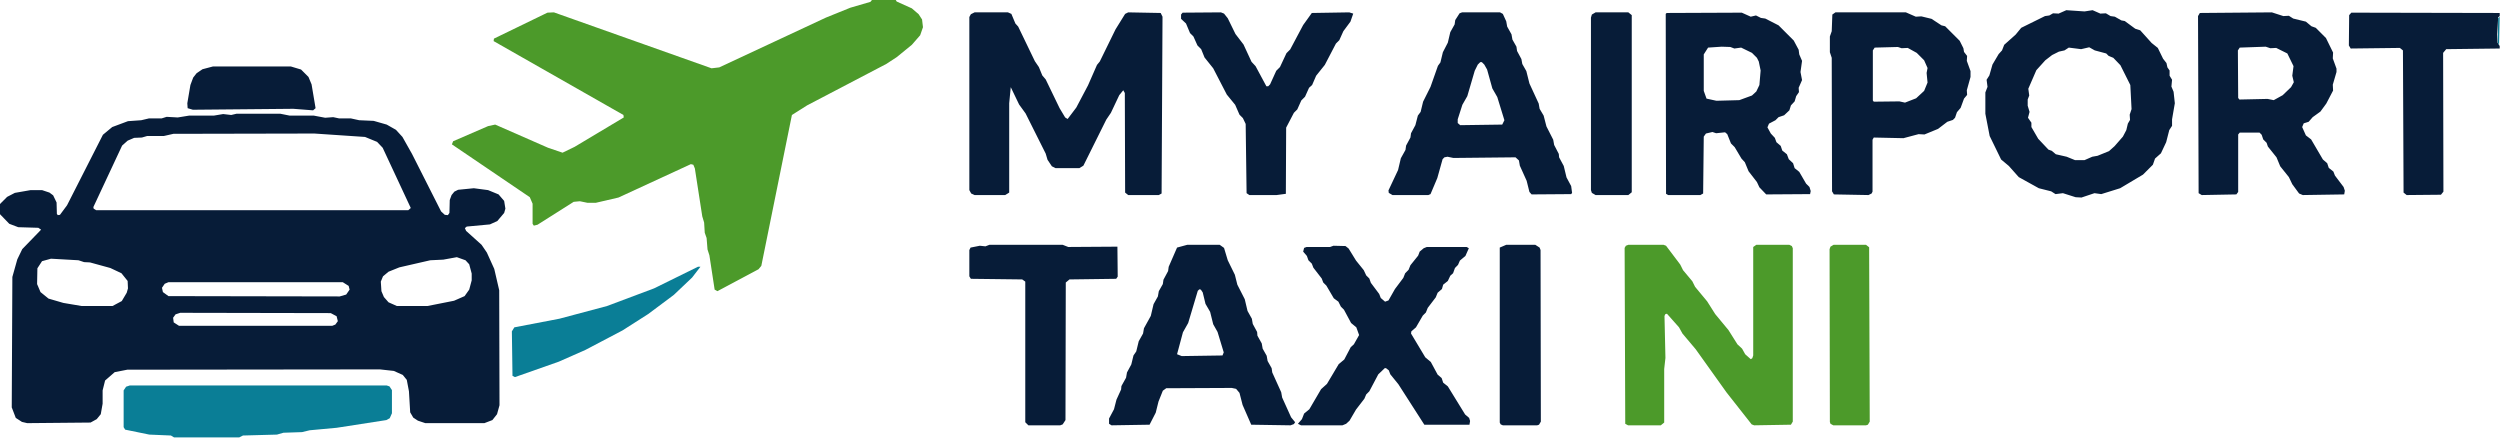
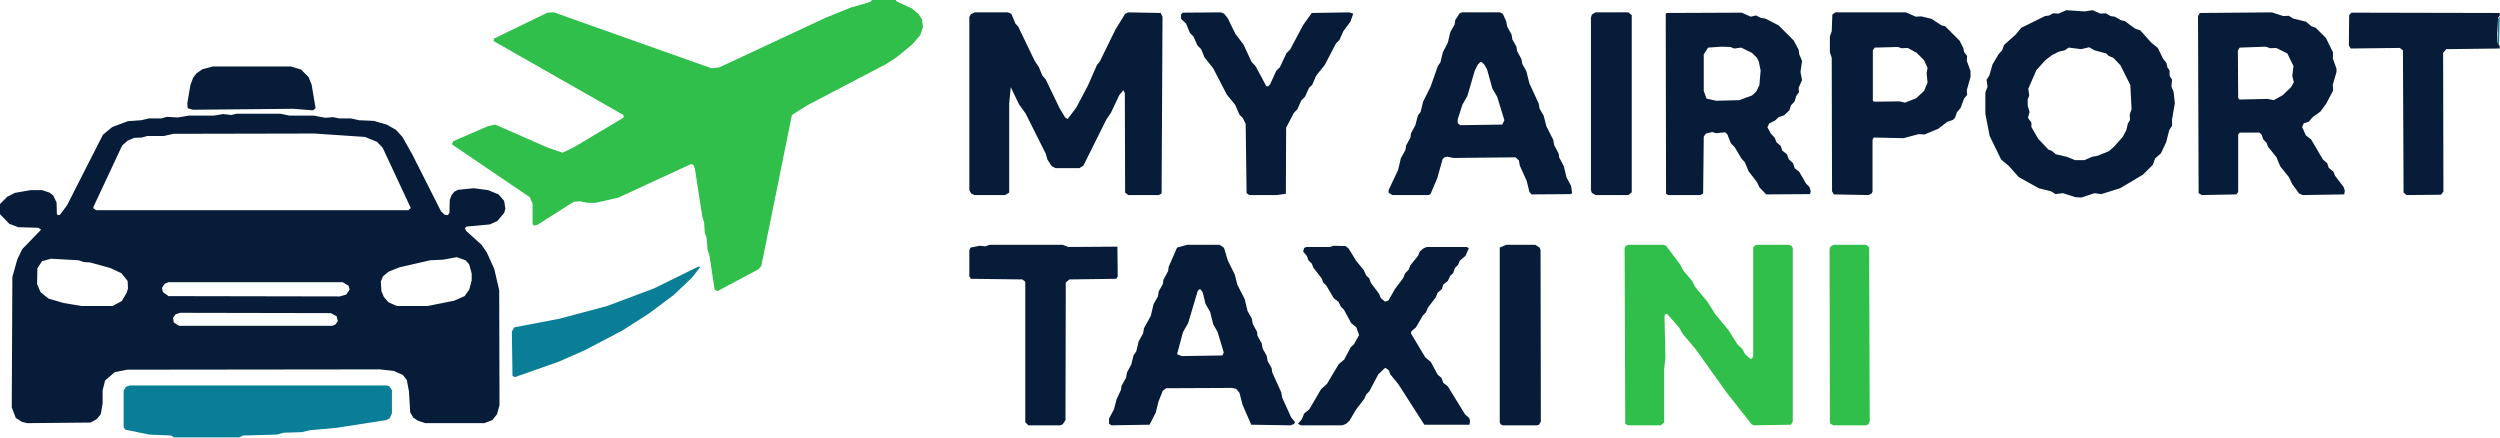
<svg xmlns="http://www.w3.org/2000/svg" viewBox="0 0 1011 177" width="1011" height="177" role="img" aria-label="My Airport Taxi NI">
  <path fill="#071C38" fill-rule="evenodd" d="M527.38 100.25 L527.00 101.75 L528.50 103.50 L529.12 105.25 L530.50 106.62 L531.12 108.25 L534.50 112.62 L535.12 114.25 L536.38 115.50 L539.38 120.62 L541.25 122.00 L542.25 124.00 L543.50 125.25 L546.38 130.62 L548.50 132.38 L549.62 135.50 L547.50 139.25 L546.25 140.38 L543.62 145.38 L541.38 147.25 L536.62 155.25 L534.25 157.38 L529.50 165.50 L527.38 167.25 L526.50 169.50 L524.88 171.38 L526.12 172.00 L542.88 172.00 L544.38 171.38 L545.75 170.12 L548.38 165.62 L551.75 161.25 L552.50 159.50 L553.75 158.25 L557.38 151.38 L560.00 148.88 L560.50 148.88 L561.62 149.75 L562.25 151.38 L565.50 155.38 L576.00 171.75 L594.25 171.75 L594.50 170.25 L594.12 169.00 L592.50 167.62 L585.50 156.25 L583.62 154.75 L583.00 152.88 L581.38 151.50 L578.62 146.38 L576.38 144.50 L570.62 134.88 L570.75 134.00 L572.62 132.38 L575.38 127.62 L576.62 126.38 L577.38 124.50 L580.62 120.25 L581.38 118.38 L583.12 116.88 L583.62 115.12 L585.50 113.62 L586.50 111.50 L587.62 110.50 L588.38 108.38 L589.62 107.12 L590.38 105.38 L592.62 103.50 L594.00 100.38 L593.12 99.88 L577.00 99.88 L575.75 100.38 L574.12 101.75 L573.50 103.38 L570.38 107.25 L569.62 109.12 L568.25 110.50 L567.50 112.38 L564.12 116.88 L561.50 121.50 L560.12 122.00 L558.38 120.50 L557.75 118.88 L554.38 114.38 L553.75 112.62 L552.50 111.38 L551.50 109.25 L548.38 105.38 L545.38 100.50 L544.12 99.50 L539.25 99.38 L537.88 99.88 L528.38 99.88Z M609.12 99.00 L606.50 100.12 L606.50 170.88 L606.88 171.62 L607.75 172.00 L621.62 172.00 L622.38 171.75 L623.12 170.50 L623.00 101.12 L622.62 100.12 L620.88 99.00Z M476.00 100.12 L472.62 107.88 L472.38 109.62 L470.50 113.12 L470.25 114.88 L468.62 117.75 L468.25 119.88 L466.50 123.00 L465.38 127.75 L462.62 132.75 L462.25 134.88 L460.50 138.00 L459.50 142.12 L458.38 143.75 L457.50 147.38 L455.75 150.62 L455.38 152.75 L453.50 156.12 L453.38 157.50 L451.50 161.62 L450.50 165.50 L448.50 169.25 L448.50 171.38 L449.50 172.00 L464.88 171.75 L467.38 166.88 L468.50 162.38 L470.25 158.00 L471.62 157.00 L498.12 156.88 L499.88 157.25 L501.25 158.88 L502.50 163.75 L506.00 171.75 L521.88 172.00 L523.25 171.50 L523.75 170.75 L522.12 168.75 L518.50 160.75 L518.12 158.62 L514.50 150.62 L514.25 148.88 L512.62 146.00 L512.25 143.88 L510.62 141.00 L510.25 138.88 L508.50 135.75 L508.38 134.25 L506.62 131.00 L506.25 128.88 L504.50 125.75 L503.38 121.00 L500.38 115.12 L499.38 111.12 L496.50 105.25 L495.00 100.25 L493.25 99.00 L480.12 99.00Z M485.00 117.00 L485.62 117.12 L486.38 118.25 L487.50 122.88 L489.38 126.12 L490.62 131.12 L492.38 134.25 L494.88 142.50 L494.38 143.75 L477.88 144.00 L476.00 143.25 L478.38 134.38 L480.50 130.62 L484.38 117.62Z M392.50 100.12 L392.00 101.12 L392.00 111.75 L392.62 112.75 L413.38 113.00 L414.62 113.88 L414.62 170.75 L415.88 172.00 L428.75 172.00 L429.75 171.62 L430.88 169.88 L431.00 114.25 L432.50 113.00 L451.38 112.75 L452.00 111.88 L451.88 99.75 L432.00 99.88 L429.75 99.00 L400.12 99.00 L398.50 99.62 L396.25 99.38Z M0.00 82.50 L0.00 86.62 L3.75 90.50 L7.38 91.88 L15.50 92.12 L16.62 92.88 L9.00 100.75 L7.00 104.88 L5.00 112.00 L4.75 164.75 L6.38 169.00 L8.88 170.62 L11.00 171.12 L36.62 170.88 L39.12 169.50 L40.75 167.50 L41.50 163.25 L41.50 157.88 L42.50 153.88 L46.38 150.50 L51.50 149.50 L153.62 149.38 L159.25 150.00 L162.88 151.62 L164.50 153.62 L165.38 158.25 L165.88 166.75 L167.12 168.88 L169.00 170.12 L172.00 171.12 L195.88 171.12 L199.12 169.88 L201.00 167.50 L202.00 163.88 L201.88 117.38 L199.88 108.75 L196.88 102.12 L194.75 99.00 L188.50 93.38 L188.00 92.25 L188.75 91.62 L198.12 90.75 L201.12 89.38 L203.88 86.12 L204.38 84.38 L203.88 81.25 L201.62 78.62 L197.38 76.88 L191.62 76.12 L185.25 76.75 L183.75 77.50 L182.62 78.88 L181.88 80.88 L181.75 86.12 L181.12 87.00 L179.88 86.88 L178.38 85.50 L166.62 62.25 L162.75 55.38 L160.12 52.50 L156.38 50.38 L151.12 48.88 L145.25 48.62 L141.88 47.88 L137.12 47.88 L134.75 47.38 L131.50 47.62 L126.88 46.75 L117.12 46.75 L113.38 46.00 L95.62 46.00 L93.50 46.50 L90.25 46.12 L86.50 46.75 L76.50 46.75 L71.88 47.50 L67.38 47.25 L65.38 47.88 L60.25 47.88 L57.12 48.62 L51.75 49.00 L45.38 51.38 L41.62 54.50 L27.12 83.00 L24.25 86.88 L23.38 87.00 L23.00 86.50 L22.88 81.88 L21.50 79.00 L20.00 77.88 L17.00 76.88 L12.38 76.88 L6.00 78.00 L2.88 79.62Z M70.00 128.50 L71.00 127.12 L72.88 126.50 L133.75 126.62 L136.12 127.88 L136.62 129.88 L135.62 131.25 L134.38 131.75 L72.38 131.75 L70.25 130.38Z M65.50 116.38 L66.62 114.75 L68.12 114.12 L138.62 114.12 L141.00 115.62 L141.38 117.12 L140.00 119.12 L137.38 119.88 L68.12 119.75 L65.88 118.12Z M15.12 108.50 L17.00 105.62 L20.62 104.62 L31.75 105.25 L34.00 106.00 L36.38 106.12 L44.62 108.38 L49.12 110.50 L51.62 113.62 L51.75 116.62 L51.25 118.38 L49.25 121.75 L45.50 123.75 L33.00 123.75 L25.62 122.50 L19.62 120.75 L16.38 118.12 L15.00 114.88Z M189.75 106.88 L190.75 110.62 L190.75 113.38 L189.75 117.12 L187.88 119.75 L183.62 121.62 L172.88 123.75 L160.50 123.75 L157.12 122.25 L155.25 120.12 L154.25 117.75 L154.00 113.88 L154.88 111.75 L157.12 109.88 L161.50 108.12 L174.00 105.25 L179.25 105.00 L184.75 104.00 L188.25 105.25Z M37.75 83.75 L49.38 58.88 L51.62 56.88 L54.25 55.75 L57.38 55.62 L59.50 55.00 L66.25 55.00 L70.12 54.12 L127.12 54.00 L147.62 55.38 L152.50 57.38 L154.75 59.75 L166.12 84.12 L165.12 85.00 L38.88 85.00 L37.88 84.38Z M75.75 41.75 L75.88 43.75 L78.00 44.38 L118.62 44.00 L126.62 44.62 L127.62 43.75 L126.00 34.12 L124.75 31.12 L121.75 28.12 L117.62 26.88 L86.12 26.88 L81.88 28.00 L79.50 29.62 L78.12 31.38 L77.00 34.38Z M950.88 5.12 L950.00 6.12 L949.88 18.38 L950.62 19.62 L970.50 19.38 L971.75 20.38 L972.00 77.88 L973.25 78.88 L987.12 78.75 L988.12 77.50 L988.00 21.38 L989.25 19.88 L1010.88 19.62 L1010.88 18.62 L1010.00 17.25 L1009.88 13.88 L1010.25 7.00 L1010.88 6.50 L1010.88 5.25Z M889.62 5.25 L888.88 6.50 L889.12 78.12 L890.38 78.88 L904.38 78.62 L905.12 77.62 L905.12 54.38 L905.75 53.62 L913.75 53.62 L914.62 54.50 L915.25 56.38 L916.62 57.75 L917.12 59.25 L920.62 63.62 L922.12 67.25 L925.62 71.62 L927.00 74.50 L929.75 78.25 L931.25 78.88 L948.00 78.62 L948.25 77.12 L947.75 75.62 L944.25 71.00 L943.62 69.38 L941.75 67.88 L941.12 66.00 L939.38 64.50 L934.62 56.38 L932.50 54.75 L931.00 51.38 L931.62 49.88 L933.62 49.25 L935.25 47.38 L938.38 45.12 L940.75 41.88 L943.50 36.62 L943.38 34.25 L944.88 29.12 L944.88 27.75 L943.38 23.62 L943.50 21.25 L940.62 15.38 L936.50 11.25 L934.75 10.62 L932.50 8.75 L927.38 7.50 L925.62 6.38 L923.38 6.50 L918.75 5.00Z M905.75 19.25 L916.25 18.88 L918.12 19.50 L920.50 19.38 L925.00 21.62 L927.50 26.75 L927.00 30.62 L927.62 33.25 L926.50 35.25 L923.12 38.50 L919.50 40.50 L917.00 40.00 L905.62 40.25 L905.12 39.62 L905.00 20.38Z M781.12 7.62 L777.00 6.62 L774.75 6.75 L770.75 5.00 L742.25 5.00 L741.00 5.88 L740.75 12.62 L740.00 14.75 L740.00 21.12 L740.75 23.38 L740.88 77.38 L741.62 78.62 L755.62 78.88 L756.88 78.25 L757.25 77.50 L757.25 56.50 L757.75 55.62 L769.75 55.88 L775.88 54.25 L778.25 54.38 L783.75 52.12 L787.50 49.25 L789.75 48.50 L790.62 47.62 L791.38 45.38 L792.88 43.62 L794.25 39.88 L795.50 38.38 L795.38 36.50 L796.88 31.12 L796.88 28.75 L795.38 24.62 L795.50 22.62 L794.25 21.00 L794.00 19.50 L792.50 16.50 L786.62 10.62 L785.12 10.25Z M758.12 19.25 L767.50 19.00 L769.00 19.50 L771.50 19.38 L775.12 21.38 L778.12 24.38 L779.50 27.50 L779.12 29.50 L779.50 33.38 L778.12 36.75 L774.88 39.75 L770.38 41.50 L768.12 41.00 L757.75 41.12 L757.38 40.62 L757.38 20.38Z M674.00 5.25 L673.62 5.62 L673.75 78.38 L674.62 78.88 L687.62 78.88 L688.75 78.25 L689.00 55.25 L689.88 54.00 L692.50 53.38 L694.00 53.88 L697.62 53.50 L698.50 54.25 L700.00 58.00 L701.50 59.50 L704.25 64.12 L705.62 65.62 L707.12 69.25 L710.50 73.62 L711.50 75.75 L714.25 78.62 L732.00 78.50 L732.25 77.25 L731.75 75.62 L730.38 74.25 L727.62 69.50 L725.75 68.00 L725.12 66.00 L723.38 64.38 L722.62 62.38 L720.75 60.88 L720.12 59.00 L718.38 57.50 L717.75 55.75 L716.12 54.00 L714.75 51.50 L715.38 50.00 L718.00 48.62 L719.25 47.38 L721.50 46.62 L723.62 44.62 L724.25 42.62 L725.75 41.00 L726.38 38.88 L727.50 37.25 L727.38 35.50 L728.75 32.38 L728.12 29.12 L728.75 24.62 L727.62 22.00 L727.38 20.12 L725.38 16.38 L719.25 10.25 L713.88 7.50 L712.12 7.25 L710.12 6.25 L708.00 6.75 L704.38 5.12Z M690.75 19.25 L696.25 18.88 L699.75 19.00 L701.38 19.62 L704.12 19.25 L708.50 21.38 L710.50 23.38 L711.25 24.88 L712.00 28.50 L711.50 34.38 L710.25 37.00 L708.50 38.62 L703.38 40.50 L694.12 40.75 L690.12 39.88 L689.00 36.75 L689.00 22.00Z M645.25 5.00 L643.75 5.88 L643.38 7.12 L643.38 76.88 L643.75 78.00 L645.25 78.88 L658.50 78.88 L659.88 77.75 L659.88 6.12 L658.50 5.00Z M590.25 5.38 L588.50 8.12 L588.25 9.88 L586.50 13.00 L585.50 17.25 L583.50 21.12 L582.50 25.25 L581.50 26.62 L578.50 35.12 L575.50 41.12 L574.50 45.25 L573.38 46.75 L572.38 50.62 L570.62 53.88 L570.38 55.62 L568.62 58.88 L568.38 60.62 L566.50 64.00 L565.38 68.75 L561.50 77.00 L561.62 78.00 L563.12 78.88 L577.62 78.88 L578.50 78.50 L581.25 72.00 L583.38 64.38 L584.12 63.62 L585.38 63.38 L587.75 63.88 L612.88 63.62 L614.25 64.88 L614.62 67.00 L617.38 73.12 L618.50 77.62 L619.38 78.62 L635.38 78.50 L635.75 78.00 L635.38 75.25 L633.50 71.75 L632.38 67.12 L630.50 63.62 L630.38 62.25 L628.50 58.62 L628.12 56.50 L625.38 51.12 L624.25 46.75 L622.62 44.00 L622.25 41.88 L618.50 33.75 L617.25 28.75 L615.62 25.88 L615.25 23.88 L613.50 20.62 L613.25 18.88 L611.62 16.00 L611.25 13.88 L609.50 10.75 L609.12 8.62 L607.75 5.62 L606.62 5.00 L591.25 5.00Z M598.62 25.12 L599.25 25.12 L600.25 26.12 L601.38 28.12 L603.50 35.75 L605.50 39.25 L608.38 48.62 L607.50 50.38 L590.50 50.62 L589.50 49.75 L589.50 48.25 L591.38 42.38 L593.38 38.88 L596.38 28.62 L597.62 26.12Z M478.25 5.12 L477.62 5.88 L477.62 7.62 L479.62 9.50 L481.25 13.38 L482.62 14.75 L484.25 18.38 L485.75 19.88 L487.12 23.25 L490.62 27.62 L496.12 38.25 L499.50 42.38 L501.25 46.38 L502.62 47.75 L503.75 50.12 L504.12 78.12 L505.25 78.88 L516.25 78.88 L520.00 78.38 L520.12 51.62 L523.25 45.62 L524.62 44.25 L526.25 40.62 L527.75 39.12 L529.38 35.50 L530.62 34.38 L532.25 30.62 L535.75 26.25 L540.25 17.62 L541.62 16.25 L543.25 12.62 L546.12 8.75 L547.25 5.50 L545.62 5.00 L530.50 5.25 L527.00 10.12 L521.75 20.00 L520.25 21.50 L517.62 27.12 L516.12 28.62 L513.62 34.12 L512.88 34.88 L512.12 34.88 L507.75 26.75 L506.12 25.00 L502.88 18.00 L499.62 13.75 L496.50 7.38 L495.00 5.50 L493.75 5.00Z M392.62 5.75 L392.00 6.88 L392.00 76.88 L392.75 78.25 L394.12 78.88 L406.50 78.88 L408.12 77.88 L408.12 41.75 L408.75 35.25 L412.12 42.25 L414.75 45.88 L422.88 62.12 L423.62 64.62 L425.38 67.25 L426.88 68.00 L436.50 68.00 L438.12 67.00 L447.38 48.38 L449.25 45.62 L452.62 38.50 L454.25 36.50 L454.88 37.62 L455.00 77.88 L456.25 78.88 L468.62 78.88 L469.75 78.25 L470.12 6.75 L469.38 5.25 L456.25 5.00 L455.00 5.62 L451.12 11.88 L444.75 24.88 L443.62 26.25 L440.00 34.50 L435.25 43.50 L431.75 48.12 L430.75 47.50 L428.50 43.75 L422.88 32.12 L421.50 30.50 L420.12 27.12 L418.50 24.75 L411.75 10.75 L410.62 9.50 L409.00 5.62 L407.62 5.00 L394.12 5.00Z M835.62 4.12 L832.50 5.50 L830.25 5.38 L828.75 6.25 L827.00 6.50 L817.38 11.25 L815.12 14.00 L810.50 18.12 L809.62 20.38 L808.25 21.88 L805.75 26.12 L804.50 30.50 L803.38 32.25 L803.75 35.12 L802.88 37.38 L802.88 46.00 L804.62 55.00 L809.25 64.50 L812.38 67.12 L816.38 71.62 L824.50 76.12 L829.50 77.38 L831.25 78.50 L834.25 78.12 L839.38 79.75 L841.75 79.88 L847.00 78.12 L849.75 78.50 L857.38 76.12 L866.62 70.62 L870.62 66.62 L871.50 64.12 L873.88 62.00 L876.00 57.50 L877.25 52.62 L878.38 50.88 L878.38 48.25 L879.50 41.75 L879.00 37.12 L878.12 35.00 L878.38 32.25 L877.38 30.62 L877.38 28.50 L876.50 27.25 L876.12 25.50 L874.75 23.75 L872.62 19.38 L870.12 17.38 L865.50 12.25 L863.50 11.62 L859.25 8.50 L857.88 8.25 L855.25 6.75 L853.50 6.50 L851.62 5.38 L849.38 5.50 L846.25 4.12 L843.00 4.62Z M844.88 19.12 L847.12 20.38 L851.75 21.62 L852.75 22.62 L854.62 23.38 L857.50 26.38 L861.50 34.38 L862.00 44.12 L861.25 46.38 L861.38 48.50 L860.50 50.00 L859.88 52.62 L858.50 55.25 L855.12 59.12 L852.88 61.12 L848.25 63.00 L846.12 63.38 L843.00 64.75 L839.12 64.75 L835.75 63.38 L831.38 62.38 L829.75 61.00 L828.38 60.50 L824.25 56.12 L821.50 51.38 L821.50 49.62 L820.12 47.62 L820.75 45.25 L820.00 42.75 L820.00 40.25 L820.62 38.62 L820.25 35.88 L823.50 28.38 L827.12 24.38 L829.88 22.25 L832.62 20.88 L834.88 20.38 L836.62 19.25 L841.62 19.88Z" />
-   <path fill="#4C9A2A" fill-rule="evenodd" d="M741.50 99.00 L740.25 99.75 L739.88 100.75 L740.00 170.62 L740.25 171.38 L741.38 172.00 L754.62 172.00 L755.38 171.75 L756.12 170.50 L755.88 100.00 L754.62 99.00Z M657.50 99.38 L657.00 100.25 L657.25 171.38 L658.38 172.00 L671.62 172.00 L673.00 170.88 L673.00 149.25 L673.50 144.75 L673.12 127.75 L673.50 127.00 L674.12 126.88 L679.00 132.38 L680.38 134.88 L685.75 141.25 L698.25 158.75 L708.38 171.62 L709.38 172.00 L724.25 171.75 L725.00 170.50 L725.00 100.38 L724.62 99.50 L723.62 99.00 L710.25 99.00 L709.00 99.88 L709.00 143.75 L708.62 144.88 L708.00 145.25 L705.75 143.25 L704.50 141.00 L702.62 139.25 L699.00 133.50 L693.62 127.00 L690.38 121.88 L685.50 116.00 L684.38 113.75 L680.62 109.25 L679.50 107.00 L673.75 99.38 L672.75 99.00 L658.50 99.00Z M372.88 7.88 L371.50 5.75 L368.75 3.38 L362.62 0.62 L362.25 0.00 L352.62 0.00 L352.00 0.75 L343.88 3.12 L334.00 7.12 L290.88 27.25 L287.75 27.62 L224.00 5.00 L221.38 5.12 L199.75 15.62 L199.62 16.62 L252.12 46.50 L252.25 47.50 L232.38 59.38 L227.50 61.75 L221.62 59.75 L200.25 50.38 L197.38 51.00 L183.25 57.12 L182.75 58.38 L214.25 79.75 L215.38 82.38 L215.38 90.50 L215.88 91.25 L217.38 90.88 L232.00 81.62 L234.50 81.38 L237.50 82.00 L241.00 82.00 L250.12 79.88 L279.38 66.38 L280.38 66.62 L281.00 68.12 L284.00 87.50 L284.75 90.00 L285.00 94.12 L285.75 96.25 L286.12 100.88 L286.88 103.25 L289.00 117.12 L290.12 117.75 L306.75 108.88 L307.88 107.50 L320.25 46.50 L326.38 42.62 L358.38 25.88 L362.62 23.12 L368.75 18.12 L372.12 14.25 L373.25 11.00Z" />
+   <path fill="#2FBF4A" fill-rule="evenodd" d="M741.50 99.00 L740.25 99.75 L739.88 100.75 L740.00 170.62 L740.25 171.38 L741.38 172.00 L754.62 172.00 L755.38 171.75 L756.12 170.50 L755.88 100.00 L754.62 99.00Z M657.50 99.38 L657.00 100.25 L657.25 171.38 L658.38 172.00 L671.62 172.00 L673.00 170.88 L673.00 149.25 L673.50 144.75 L673.12 127.75 L673.50 127.00 L674.12 126.88 L679.00 132.38 L680.38 134.88 L685.75 141.25 L698.25 158.75 L708.38 171.62 L709.38 172.00 L724.25 171.75 L725.00 170.50 L725.00 100.38 L724.62 99.50 L723.62 99.00 L710.25 99.00 L709.00 99.88 L709.00 143.75 L708.62 144.88 L708.00 145.25 L705.75 143.25 L704.50 141.00 L702.62 139.25 L699.00 133.50 L693.62 127.00 L690.38 121.88 L685.50 116.00 L684.38 113.75 L680.62 109.25 L679.50 107.00 L673.75 99.38 L672.75 99.00 L658.50 99.00Z M372.88 7.88 L371.50 5.75 L368.75 3.38 L362.62 0.62 L362.25 0.00 L352.62 0.00 L352.00 0.75 L343.88 3.12 L334.00 7.12 L290.88 27.25 L287.75 27.62 L224.00 5.00 L221.38 5.12 L199.75 15.62 L199.62 16.62 L252.12 46.50 L252.25 47.50 L232.38 59.38 L227.50 61.75 L221.62 59.75 L200.25 50.38 L197.38 51.00 L183.25 57.12 L182.75 58.38 L214.25 79.75 L215.38 82.38 L215.38 90.50 L215.88 91.25 L217.38 90.88 L232.00 81.62 L234.50 81.38 L237.50 82.00 L241.00 82.00 L250.12 79.88 L279.38 66.38 L280.38 66.62 L281.00 68.12 L284.00 87.50 L284.75 90.00 L285.00 94.12 L285.75 96.25 L286.12 100.88 L286.88 103.25 L289.00 117.12 L290.12 117.75 L306.75 108.88 L307.88 107.50 L320.25 46.50 L326.38 42.62 L358.38 25.88 L362.62 23.12 L368.75 18.12 L372.12 14.25 L373.25 11.00Z" />
  <path fill="#0A7E96" fill-rule="evenodd" d="M50.00 157.88 L50.00 172.75 L50.62 173.75 L60.38 175.75 L69.12 176.12 L70.38 176.88 L96.75 176.88 L98.25 176.12 L112.00 175.75 L114.62 175.00 L122.12 174.75 L125.25 174.00 L136.12 173.00 L156.25 169.88 L157.62 169.12 L158.50 167.12 L158.50 157.75 L157.50 156.25 L156.38 155.88 L52.50 155.88 L51.00 156.38Z M283.25 107.88 L282.25 107.88 L264.50 116.62 L245.50 123.75 L226.25 128.88 L208.00 132.38 L207.00 134.00 L207.25 152.00 L208.25 152.50 L226.00 146.25 L236.75 141.50 L251.75 133.62 L262.12 127.00 L272.50 119.25 L279.88 112.25Z M1010.88 6.75 L1010.25 7.38 L1010.12 17.25 L1010.62 18.25Z" />
</svg>
